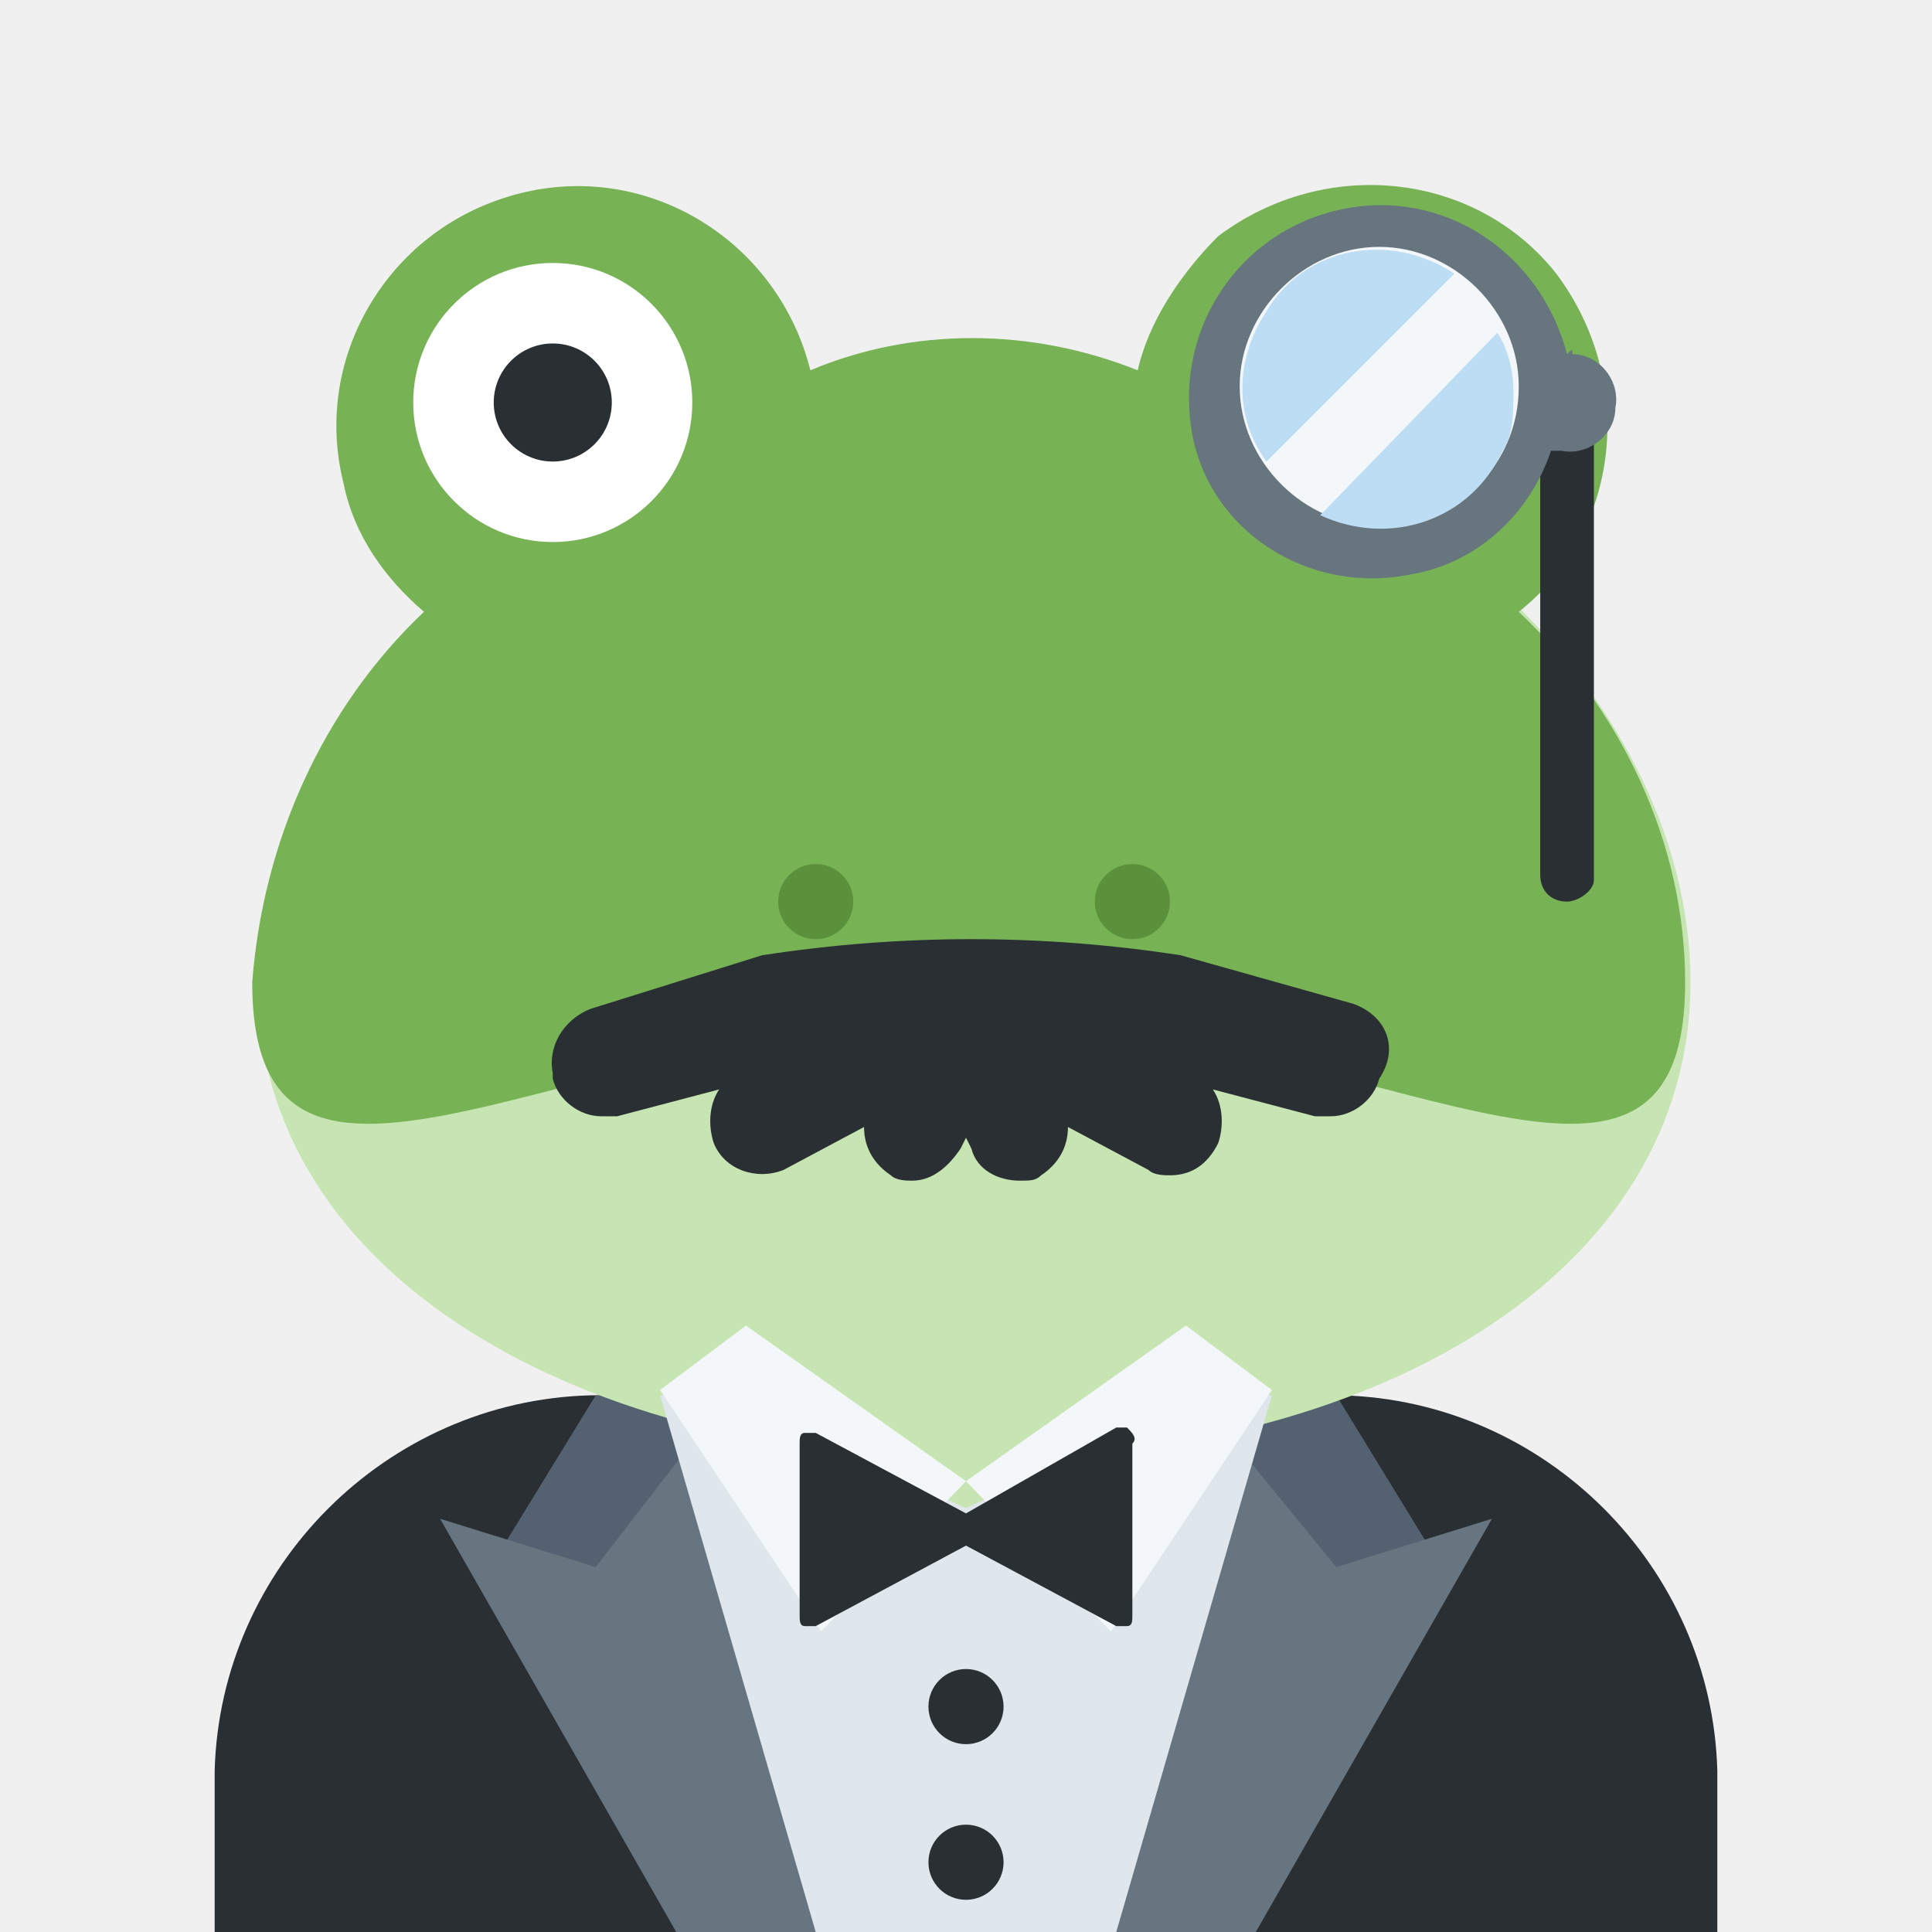
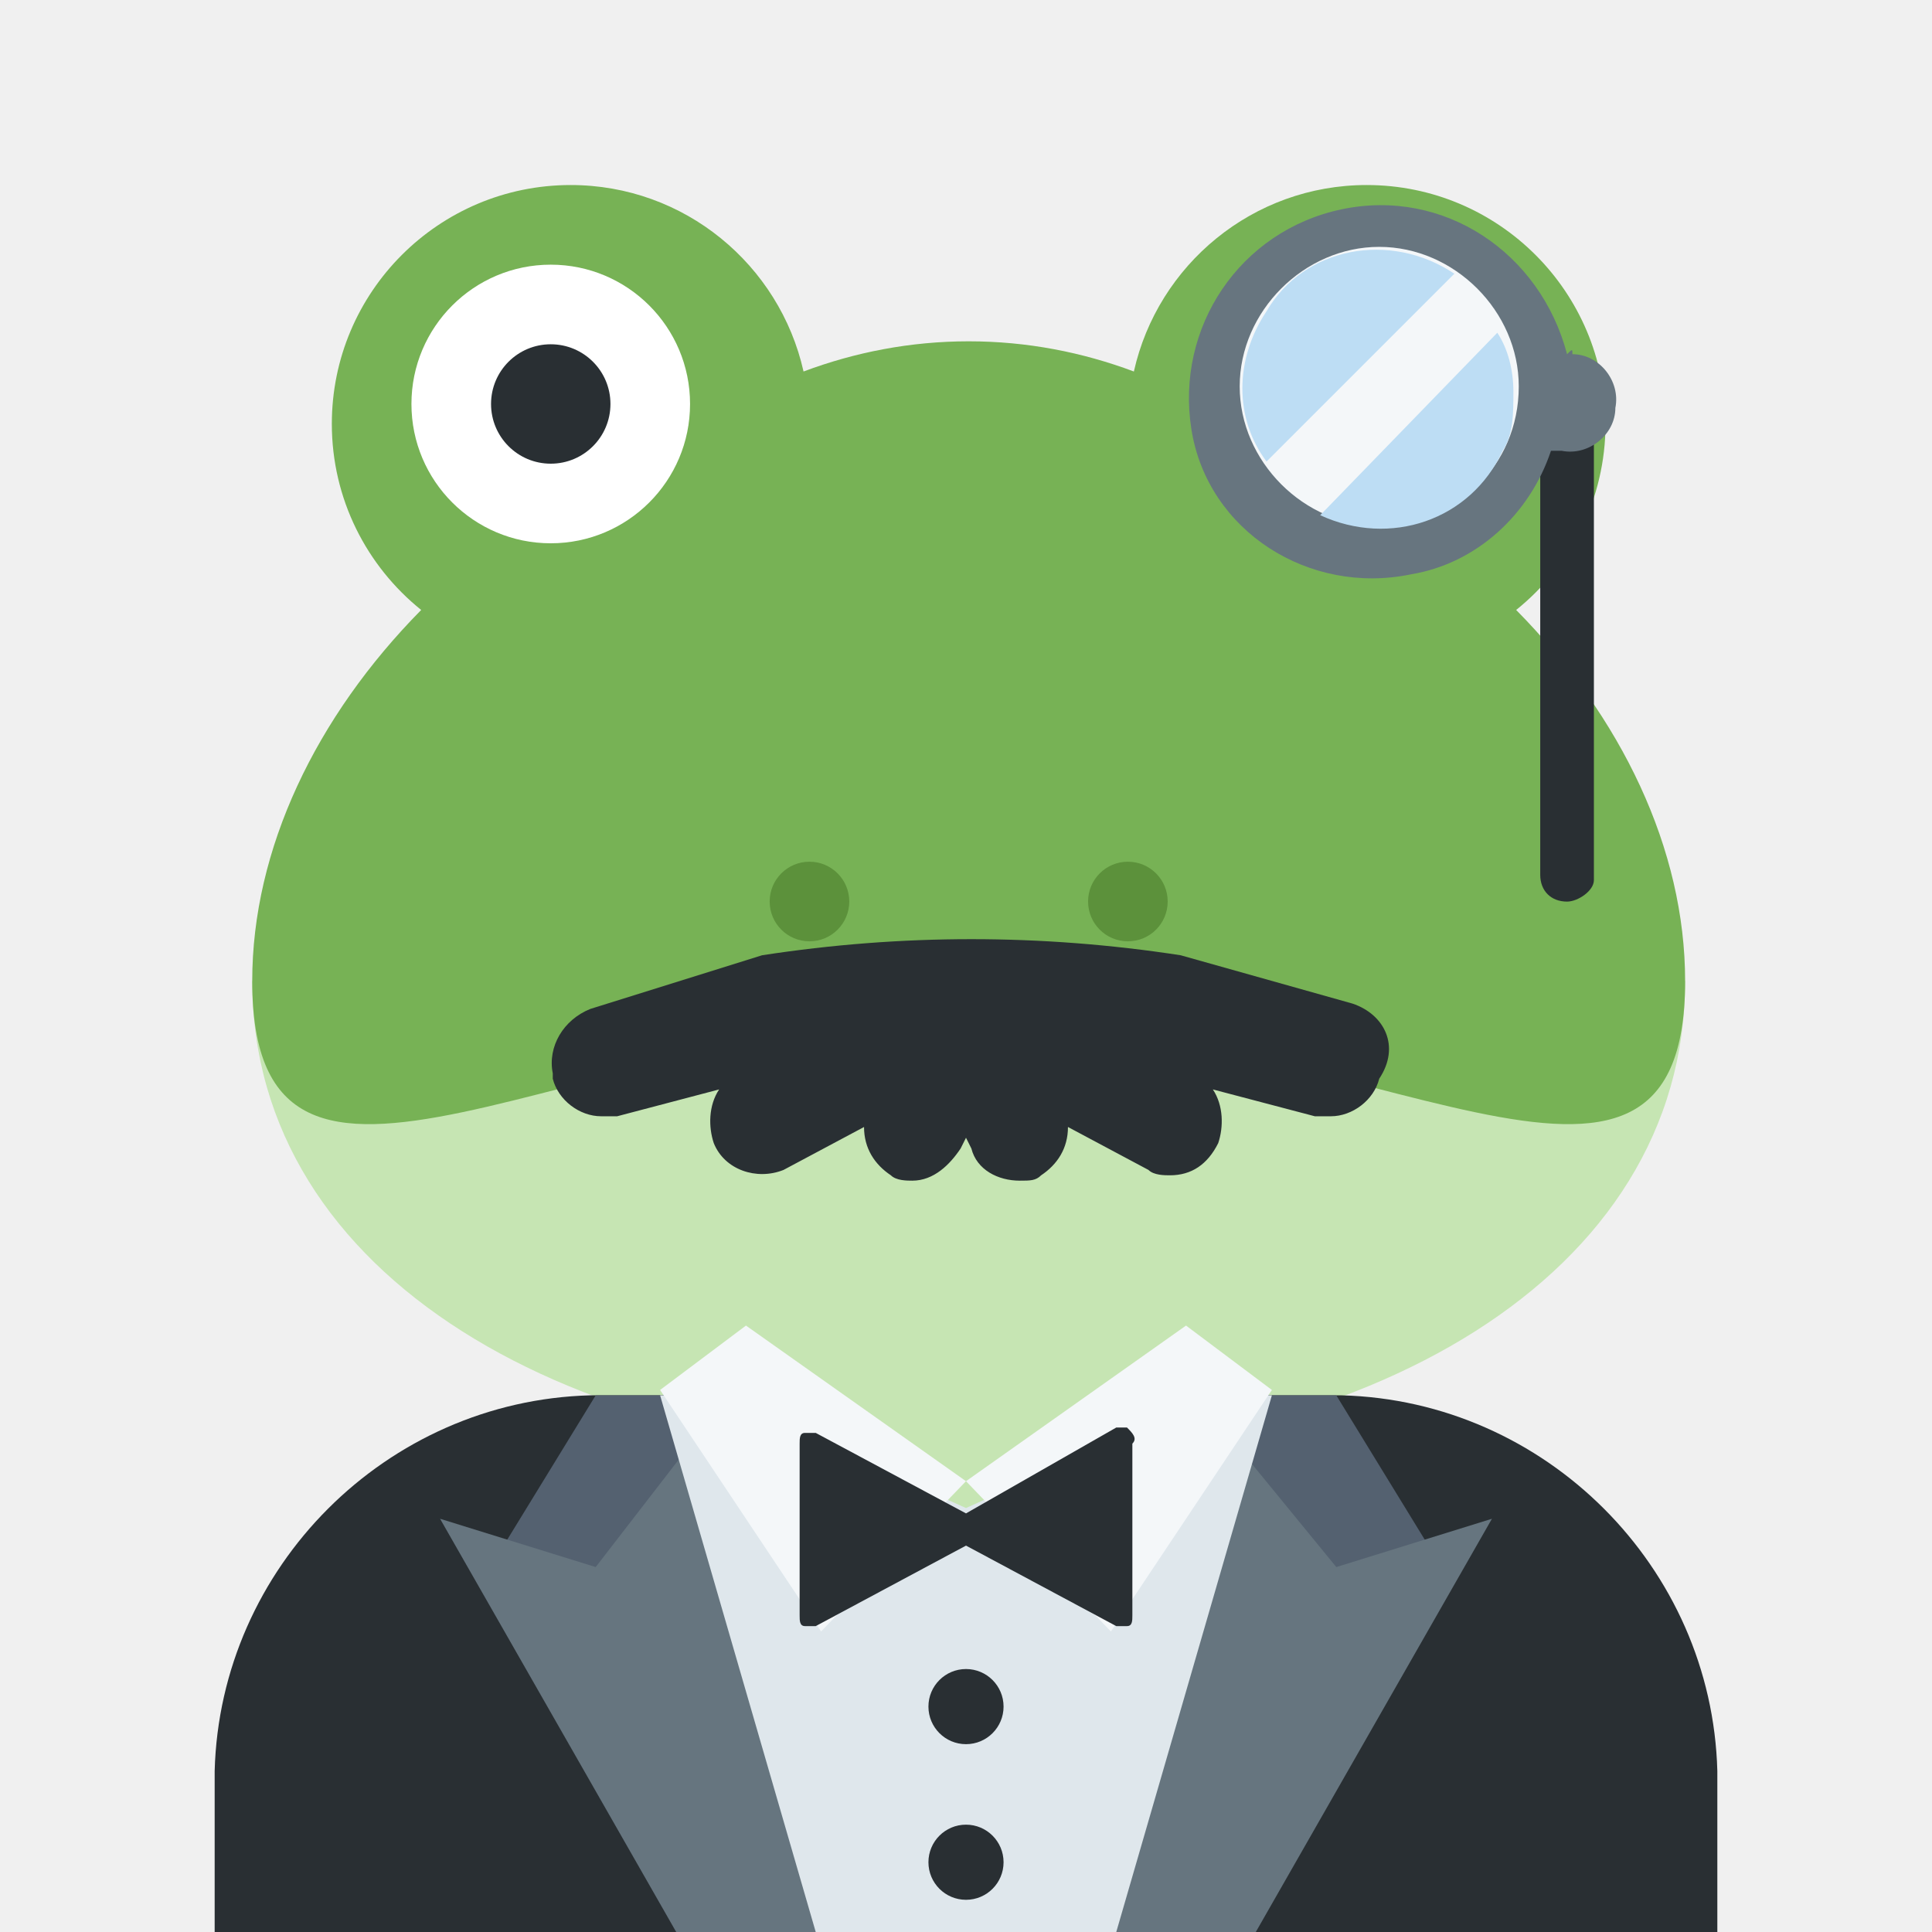
<svg xmlns="http://www.w3.org/2000/svg" version="1.1" id="Ebene_1" x="0px" y="0px" viewBox="0 0 36 36" style="enable-background:new 0 0 36 36;" xml:space="preserve">
-   <style type="text/css">
+   <defs id="defs63">
+ 			
+ 			
+ 			
+ 			
+ 			
+ 			
+ 			
+ 			
+ 			
+ 		</defs>
+   <style type="text/css" id="style2">
	.st0{fill:#292F33;}
	.st1{fill:#546170;}
	.st2{fill:#66757F;}
	.st3{fill:#C6E5B3;}
	.st4{fill:#DFE7EC;}
	.st5{fill:#77B255;}
	.st6{fill:#FFFFFF;}
	.st7{fill:#5C913B;}
	.st8{fill:#F4F7F9;}
	.st9{fill:none;}
	.st10{fill:#67757F;}
	.st11{fill:#BDDDF4;}
</style>
  <g id="Ebene_2_1_">
    <g id="Ebene_1-2">
-       <path class="st0" d="M32,36v-3c-0.1-3.8-3.2-6.9-7-7H11c-3.8,0.1-6.9,3.2-7,7v3H32z" />
-       <path class="st1" d="M22.5,30l4.3-0.9L24.9,26h-2.4V30z" />
-       <path class="st2" d="M20.6,36h2.8l4.4-7.7l-2.9,0.9L23.1,27L20.6,36z" />
-       <path class="st1" d="M13.5,30l-4.3-0.9l1.9-3.1h2.4V30z" />
-       <path class="st2" d="M15.4,36h-2.8l-4.4-7.7l2.9,0.9l1.7-2.2L15.4,36z" />
-       <path class="st3" d="M31.5,18.3c0,5.5-6,8.9-13.3,8.9S4.8,23.8,4.8,18.3s6-11.1,13.4-11.1S31.5,12.8,31.5,18.3z" />
-       <path class="st4" d="M20.8,36l2.9-10H12.3l2.9,10H20.8z" />
-       <circle class="st0" cx="18" cy="31.8" r="0.7" />
-       <circle class="st0" cx="18" cy="34.7" r="0.7" />
-       <g>
-         <path class="st5" d="M28.3,11.4c1.9-1.5,2.2-4.3,0.7-6.3c-1.5-1.9-4.3-2.2-6.3-0.7C22,5.1,21.4,6,21.2,6.9c-2-0.8-4.2-0.8-6.1,0     c-0.6-2.4-3-3.9-5.4-3.3S5.8,6.6,6.4,9c0.2,1,0.8,1.8,1.5,2.4c-1.9,1.8-3,4.3-3.2,6.9c0,5.5,6,0.7,13.4,0.7s13.3,4.8,13.3-0.7     C31.4,15.7,30.2,13.2,28.3,11.4z" />
-         <circle class="st5" cx="10.7" cy="7.9" r="4.4" />
-         <circle class="st6" cx="10.3" cy="7.5" r="2.6" />
-         <circle class="st0" cx="10.3" cy="7.5" r="1.1" />
-         <circle class="st6" cx="25.9" cy="7.5" r="2.6" />
-         <circle class="st0" cx="25.9" cy="7.5" r="1.1" />
-         <circle class="st7" cx="15.2" cy="16.8" r="0.7" />
-         <circle class="st7" cx="21.1" cy="16.8" r="0.7" />
-         <path class="st3" d="M14,26.3l4,1.8l4-1.8v-4h-8V26.3z" />
+       <g id="g907" transform="matrix(0.5933317,0,0,0.5933317,-9.140156,-9.027602)" style="stroke-width:1.685">
+         <path id="path22-3" style="fill:#c6e5b3;fill-opacity:1;fill-rule:nonzero;stroke:none;stroke-width:2.107" d="m 68.326,46.027 c 0,9.32 -10.074,15 -22.5,15 -12.426,0 -22.5,-5.68 -22.5,-15 h 45" />
+         <path id="path26" style="fill:#77b255;fill-opacity:1;fill-rule:nonzero;stroke:none;stroke-width:2.107" d="m 63.02,34.371 c 1.71,-1.375 2.806,-3.481 2.806,-5.845 0,-4.141 -3.357,-7.5 -7.5,-7.5 -3.576,0 -6.562,2.506 -7.312,5.856 -1.611,-0.604 -3.355,-0.948 -5.188,-0.948 -1.831,0 -3.576,0.344 -5.186,0.948 -0.751,-3.35 -3.737,-5.856 -7.314,-5.856 -4.141,0 -7.5,3.359 -7.5,7.5 0,2.364 1.097,4.47 2.806,5.845 -3.306,3.35 -5.306,7.511 -5.306,11.655 0,9.32 10.074,1.25 22.5,1.25 12.428,0 22.5,8.07 22.5,-1.25 0,-4.144 -1.999,-8.305 -5.306,-11.655" />
+         <path id="path30" style="fill:#ffffff;fill-opacity:1;fill-rule:nonzero;stroke:none;stroke-width:2.107" d="m 37.076,27.902 c 0,2.416 -1.959,4.375 -4.375,4.375 -2.416,0 -4.375,-1.959 -4.375,-4.375 0,-2.416 1.959,-4.375 4.375,-4.375 2.416,0 4.375,1.959 4.375,4.375" />
+         <path id="path34" style="fill:#292f33;fill-opacity:1;fill-rule:nonzero;stroke:none;stroke-width:2.107" d="m 34.576,27.902 c 0,1.036 -0.839,1.875 -1.875,1.875 -1.036,0 -1.875,-0.839 -1.875,-1.875 0,-1.036 0.839,-1.875 1.875,-1.875 1.036,0 1.875,0.839 1.875,1.875" />
+         <path id="path38-6" style="fill:#ffffff;fill-opacity:1;fill-rule:nonzero;stroke:none;stroke-width:2.107" d="m 63.326,27.902 c 0,2.416 -1.958,4.375 -4.375,4.375 -2.417,0 -4.375,-1.959 -4.375,-4.375 0,-2.416 1.958,-4.375 4.375,-4.375 2.417,0 4.375,1.959 4.375,4.375" />
+         <path id="path42-7" style="fill:#292f33;fill-opacity:1;fill-rule:nonzero;stroke:none;stroke-width:2.107" d="m 60.826,27.902 c 0,1.036 -0.84,1.875 -1.875,1.875 -1.035,0 -1.875,-0.839 -1.875,-1.875 0,-1.036 0.84,-1.875 1.875,-1.875 1.035,0 1.875,0.839 1.875,1.875" />
+         <path id="path46" style="fill:#5c913b;fill-opacity:1;fill-rule:nonzero;stroke:none;stroke-width:2.107" d="m 42.076,43.527 c 0,0.691 -0.56,1.25 -1.25,1.25 -0.69,0 -1.25,-0.559 -1.25,-1.25 0,-0.691 0.56,-1.25 1.25,-1.25 0.69,0 1.25,0.559 1.25,1.25" />
+         <path id="path50-3" style="fill:#5c913b;fill-opacity:1;fill-rule:nonzero;stroke:none;stroke-width:2.107" d="m 52.076,43.527 c 0,0.691 -0.559,1.25 -1.25,1.25 -0.691,0 -1.25,-0.559 -1.25,-1.25 0,-0.691 0.559,-1.25 1.25,-1.25 0.691,0 1.25,0.559 1.25,1.25" />
      </g>
-       <path class="st8" d="M13.9,24.7l4.1,2.9l-2.7,2.8l-3-4.5L13.9,24.7z M22.1,24.7L18,27.6l2.7,2.8l3-4.5L22.1,24.7z" />
-       <path class="st0" d="M21,26.6c-0.1,0-0.2,0-0.2,0L18,28.2l-2.8-1.5c-0.1,0-0.2,0-0.2,0c-0.1,0-0.1,0.1-0.1,0.2v3.2    c0,0.1,0,0.2,0.1,0.2c0,0,0.1,0,0.1,0h0.1l2.8-1.5l2.8,1.5c0,0,0.1,0,0.1,0c0,0,0.1,0,0.1,0c0.1,0,0.1-0.1,0.1-0.2v-3.2    C21.2,26.8,21.1,26.7,21,26.6z" />
-       <rect y="0" class="st9" width="36" height="36" />
-       <circle class="st8" cx="25.7" cy="7.3" r="3" />
-       <path class="st0" d="M29.2,16.8c-0.3,0-0.5-0.2-0.5-0.5V7.5c0-0.3,0.2-0.5,0.5-0.5c0.3,0,0.5,0.2,0.5,0.5l0,0v8.9    C29.7,16.6,29.4,16.8,29.2,16.8L29.2,16.8z" />
-       <path class="st10" d="M29.2,6.6L29.2,6.6c-0.5-1.9-2.3-3.1-4.2-2.7S21.9,6.1,22.2,8s2.2,3.1,4.1,2.7c1.2-0.2,2.2-1.1,2.6-2.3h0.2    c0.5,0.1,1-0.3,1-0.8c0.1-0.5-0.3-1-0.8-1C29.3,6.5,29.3,6.5,29.2,6.6L29.2,6.6z M25.7,9.8c-1.4,0-2.6-1.2-2.6-2.6    s1.2-2.6,2.6-2.6c1.4,0,2.6,1.2,2.6,2.6v0C28.3,8.7,27.1,9.8,25.7,9.8z" />
-       <path class="st11" d="M27.1,5.1c-1.2-0.8-2.8-0.5-3.5,0.7c-0.6,0.9-0.6,2,0,2.8L27.1,5.1z M24.6,9.6c1.3,0.6,2.8,0.1,3.4-1.2    c0.2-0.3,0.2-0.7,0.2-1.1c0-0.4-0.1-0.8-0.3-1.1L24.6,9.6z" />
-       <path class="st0" d="M25.2,18.7L22,17.8c-2.6-0.4-5.2-0.4-7.8,0l-3.2,1c-0.5,0.2-0.8,0.7-0.7,1.2c0,0,0,0,0,0.1    c0.1,0.4,0.5,0.7,0.9,0.7c0.1,0,0.2,0,0.3,0l1.9-0.5c-0.2,0.3-0.2,0.7-0.1,1c0.2,0.5,0.8,0.7,1.3,0.5l1.5-0.8    c0,0.4,0.2,0.7,0.5,0.9c0.1,0.1,0.3,0.1,0.4,0.1c0.4,0,0.7-0.3,0.9-0.6l0.1-0.2l0.1,0.2c0.1,0.4,0.5,0.6,0.9,0.6    c0.2,0,0.3,0,0.4-0.1c0.3-0.2,0.5-0.5,0.5-0.9l1.5,0.8c0.1,0.1,0.3,0.1,0.4,0.1c0.4,0,0.7-0.2,0.9-0.6c0.1-0.3,0.1-0.7-0.1-1    l1.9,0.5c0.1,0,0.2,0,0.3,0c0.4,0,0.8-0.3,0.9-0.7C26.1,19.5,25.8,18.9,25.2,18.7C25.2,18.7,25.2,18.7,25.2,18.7z" />
+       <path class="st0" d="M 32,36 V 33 C 31.9,29.2 28.8,26.1 25,26 H 11 c -3.8,0.1 -6.9,3.2 -7,7 v 3 z" id="path4" />
+       <path class="st1" d="M 22.5,30 26.8,29.1 24.9,26 h -2.4 z" id="path6" />
+       <path class="st2" d="m 20.6,36 h 2.8 l 4.4,-7.7 -2.9,0.9 -1.8,-2.2 z" id="path8" />
+       <path class="st1" d="M 13.5,30 9.2,29.1 11.1,26 h 2.4 z" id="path10" />
+       <path class="st2" d="M 15.4,36 H 12.6 L 8.2,28.3 11.1,29.2 12.8,27 Z" id="path12" />
+       <path class="st4" d="M 20.8,36 23.7,26 H 12.3 l 2.9,10 z" id="path16" />
+       <circle class="st0" cx="18" cy="31.8" r="0.7" id="circle18" />
+       <circle class="st0" cx="18" cy="34.7" r="0.7" id="circle20" />
+       <path class="st3" d="m 14,26.3 4,1.8 4,-1.8 v -4 h -8 z" id="path38" />
+       <path class="st8" d="m 13.9,24.7 4.1,2.9 -2.7,2.8 -3,-4.5 z m 8.2,0 -4.1,2.9 2.7,2.8 3,-4.5 z" id="path42" />
+       <path class="st0" d="m 21,26.6 c -0.1,0 -0.2,0 -0.2,0 L 18,28.2 15.2,26.7 c -0.1,0 -0.2,0 -0.2,0 -0.1,0 -0.1,0.1 -0.1,0.2 v 3.2 c 0,0.1 0,0.2 0.1,0.2 0,0 0.1,0 0.1,0 h 0.1 l 2.8,-1.5 2.8,1.5 c 0,0 0.1,0 0.1,0 0,0 0.1,0 0.1,0 0.1,0 0.1,-0.1 0.1,-0.2 v -3.2 c 0.1,-0.1 0,-0.2 -0.1,-0.3 z" id="path44" />
+       <rect y="0" class="st9" width="36" height="36" id="rect46" x="0" />
+       <circle class="st8" cx="25.7" cy="7.3" r="3" id="circle48" />
+       <path class="st0" d="m 29.2,16.8 c -0.3,0 -0.5,-0.2 -0.5,-0.5 V 7.5 c 0,-0.3 0.2,-0.5 0.5,-0.5 0.3,0 0.5,0.2 0.5,0.5 v 0 8.9 c 0,0.2 -0.3,0.4 -0.5,0.4 z" id="path50" />
+       <path class="st10" d="m 29.2,6.6 v 0 C 28.7,4.7 26.9,3.5 25,3.9 23.1,4.3 21.9,6.1 22.2,8 c 0.3,1.9 2.2,3.1 4.1,2.7 1.2,-0.2 2.2,-1.1 2.6,-2.3 h 0.2 c 0.5,0.1 1,-0.3 1,-0.8 0.1,-0.5 -0.3,-1 -0.8,-1 0,-0.1 0,-0.1 -0.1,0 z m -3.5,3.2 c -1.4,0 -2.6,-1.2 -2.6,-2.6 0,-1.4 1.2,-2.6 2.6,-2.6 1.4,0 2.6,1.2 2.6,2.6 v 0 c 0,1.5 -1.2,2.6 -2.6,2.6 z" id="path52" />
+       <path class="st11" d="M 27.1,5.1 C 25.9,4.3 24.3,4.6 23.6,5.8 23,6.7 23,7.8 23.6,8.6 Z m -2.5,4.5 c 1.3,0.6 2.8,0.1 3.4,-1.2 0.2,-0.3 0.2,-0.7 0.2,-1.1 0,-0.4 -0.1,-0.8 -0.3,-1.1 z" id="path54" />
+       <path class="st0" d="M 25.2,18.7 22,17.8 c -2.6,-0.4 -5.2,-0.4 -7.8,0 l -3.2,1 c -0.5,0.2 -0.8,0.7 -0.7,1.2 0,0 0,0 0,0.1 0.1,0.4 0.5,0.7 0.9,0.7 0.1,0 0.2,0 0.3,0 l 1.9,-0.5 c -0.2,0.3 -0.2,0.7 -0.1,1 0.2,0.5 0.8,0.7 1.3,0.5 L 16.1,21 c 0,0.4 0.2,0.7 0.5,0.9 0.1,0.1 0.3,0.1 0.4,0.1 0.4,0 0.7,-0.3 0.9,-0.6 l 0.1,-0.2 0.1,0.2 c 0.1,0.4 0.5,0.6 0.9,0.6 0.2,0 0.3,0 0.4,-0.1 0.3,-0.2 0.5,-0.5 0.5,-0.9 l 1.5,0.8 c 0.1,0.1 0.3,0.1 0.4,0.1 0.4,0 0.7,-0.2 0.9,-0.6 0.1,-0.3 0.1,-0.7 -0.1,-1 l 1.9,0.5 c 0.1,0 0.2,0 0.3,0 0.4,0 0.8,-0.3 0.9,-0.7 0.4,-0.6 0.1,-1.2 -0.5,-1.4 0,0 0,0 0,0 z" id="path56" />
    </g>
  </g>
</svg>
